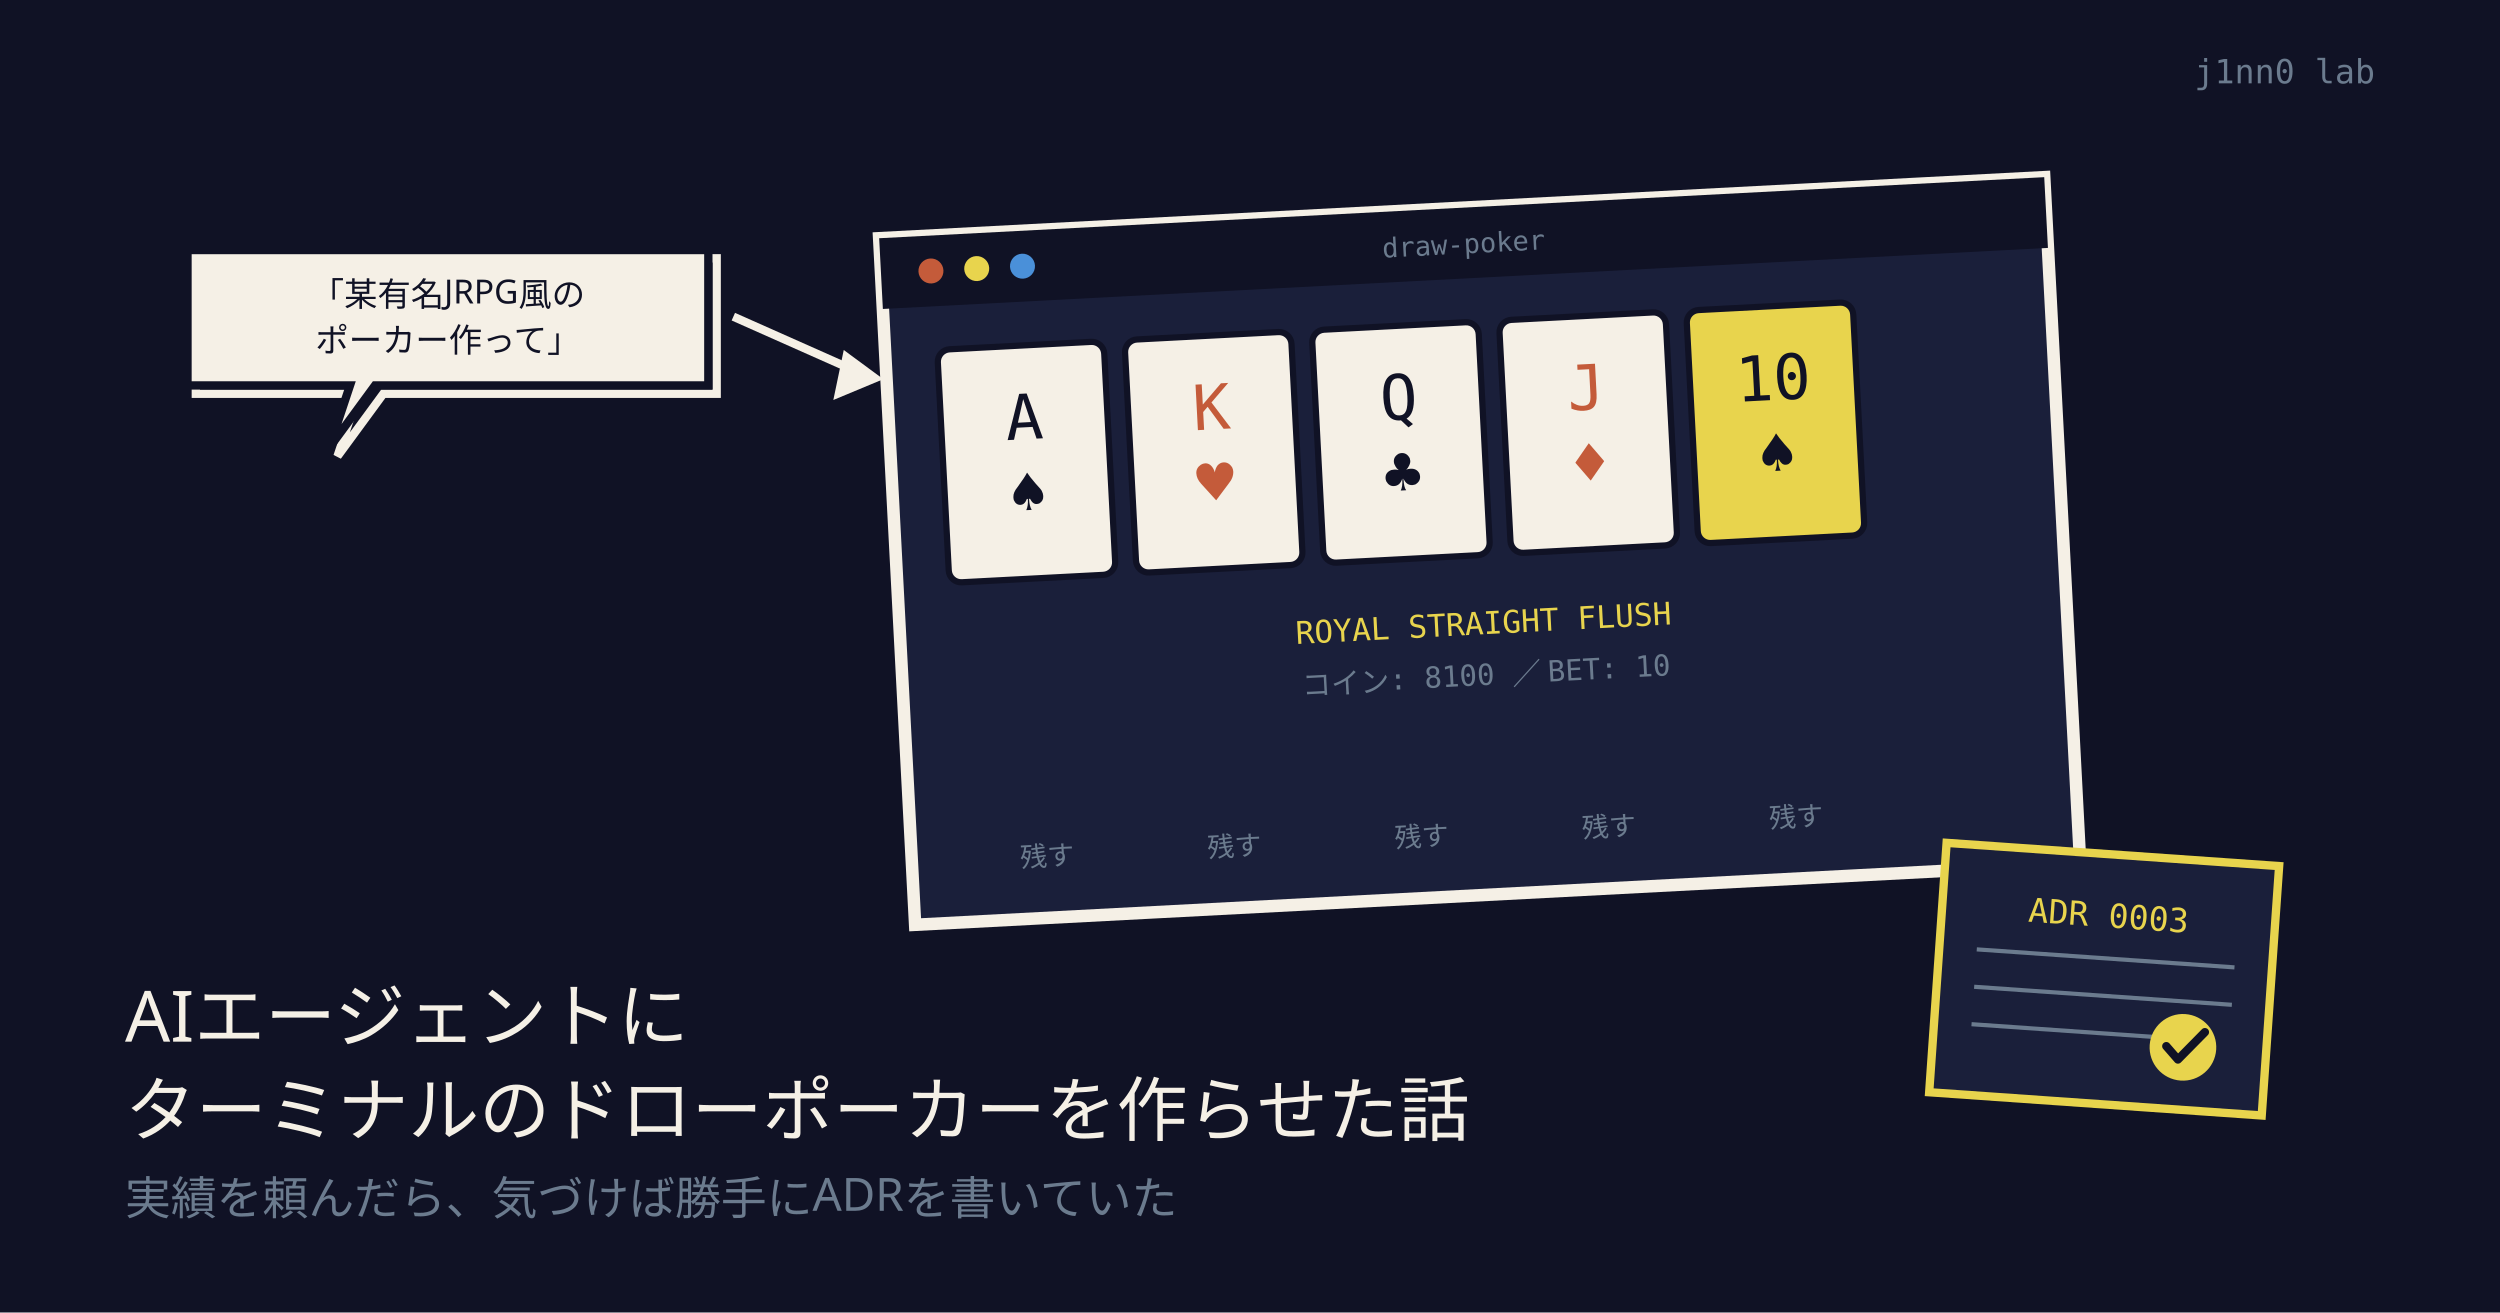
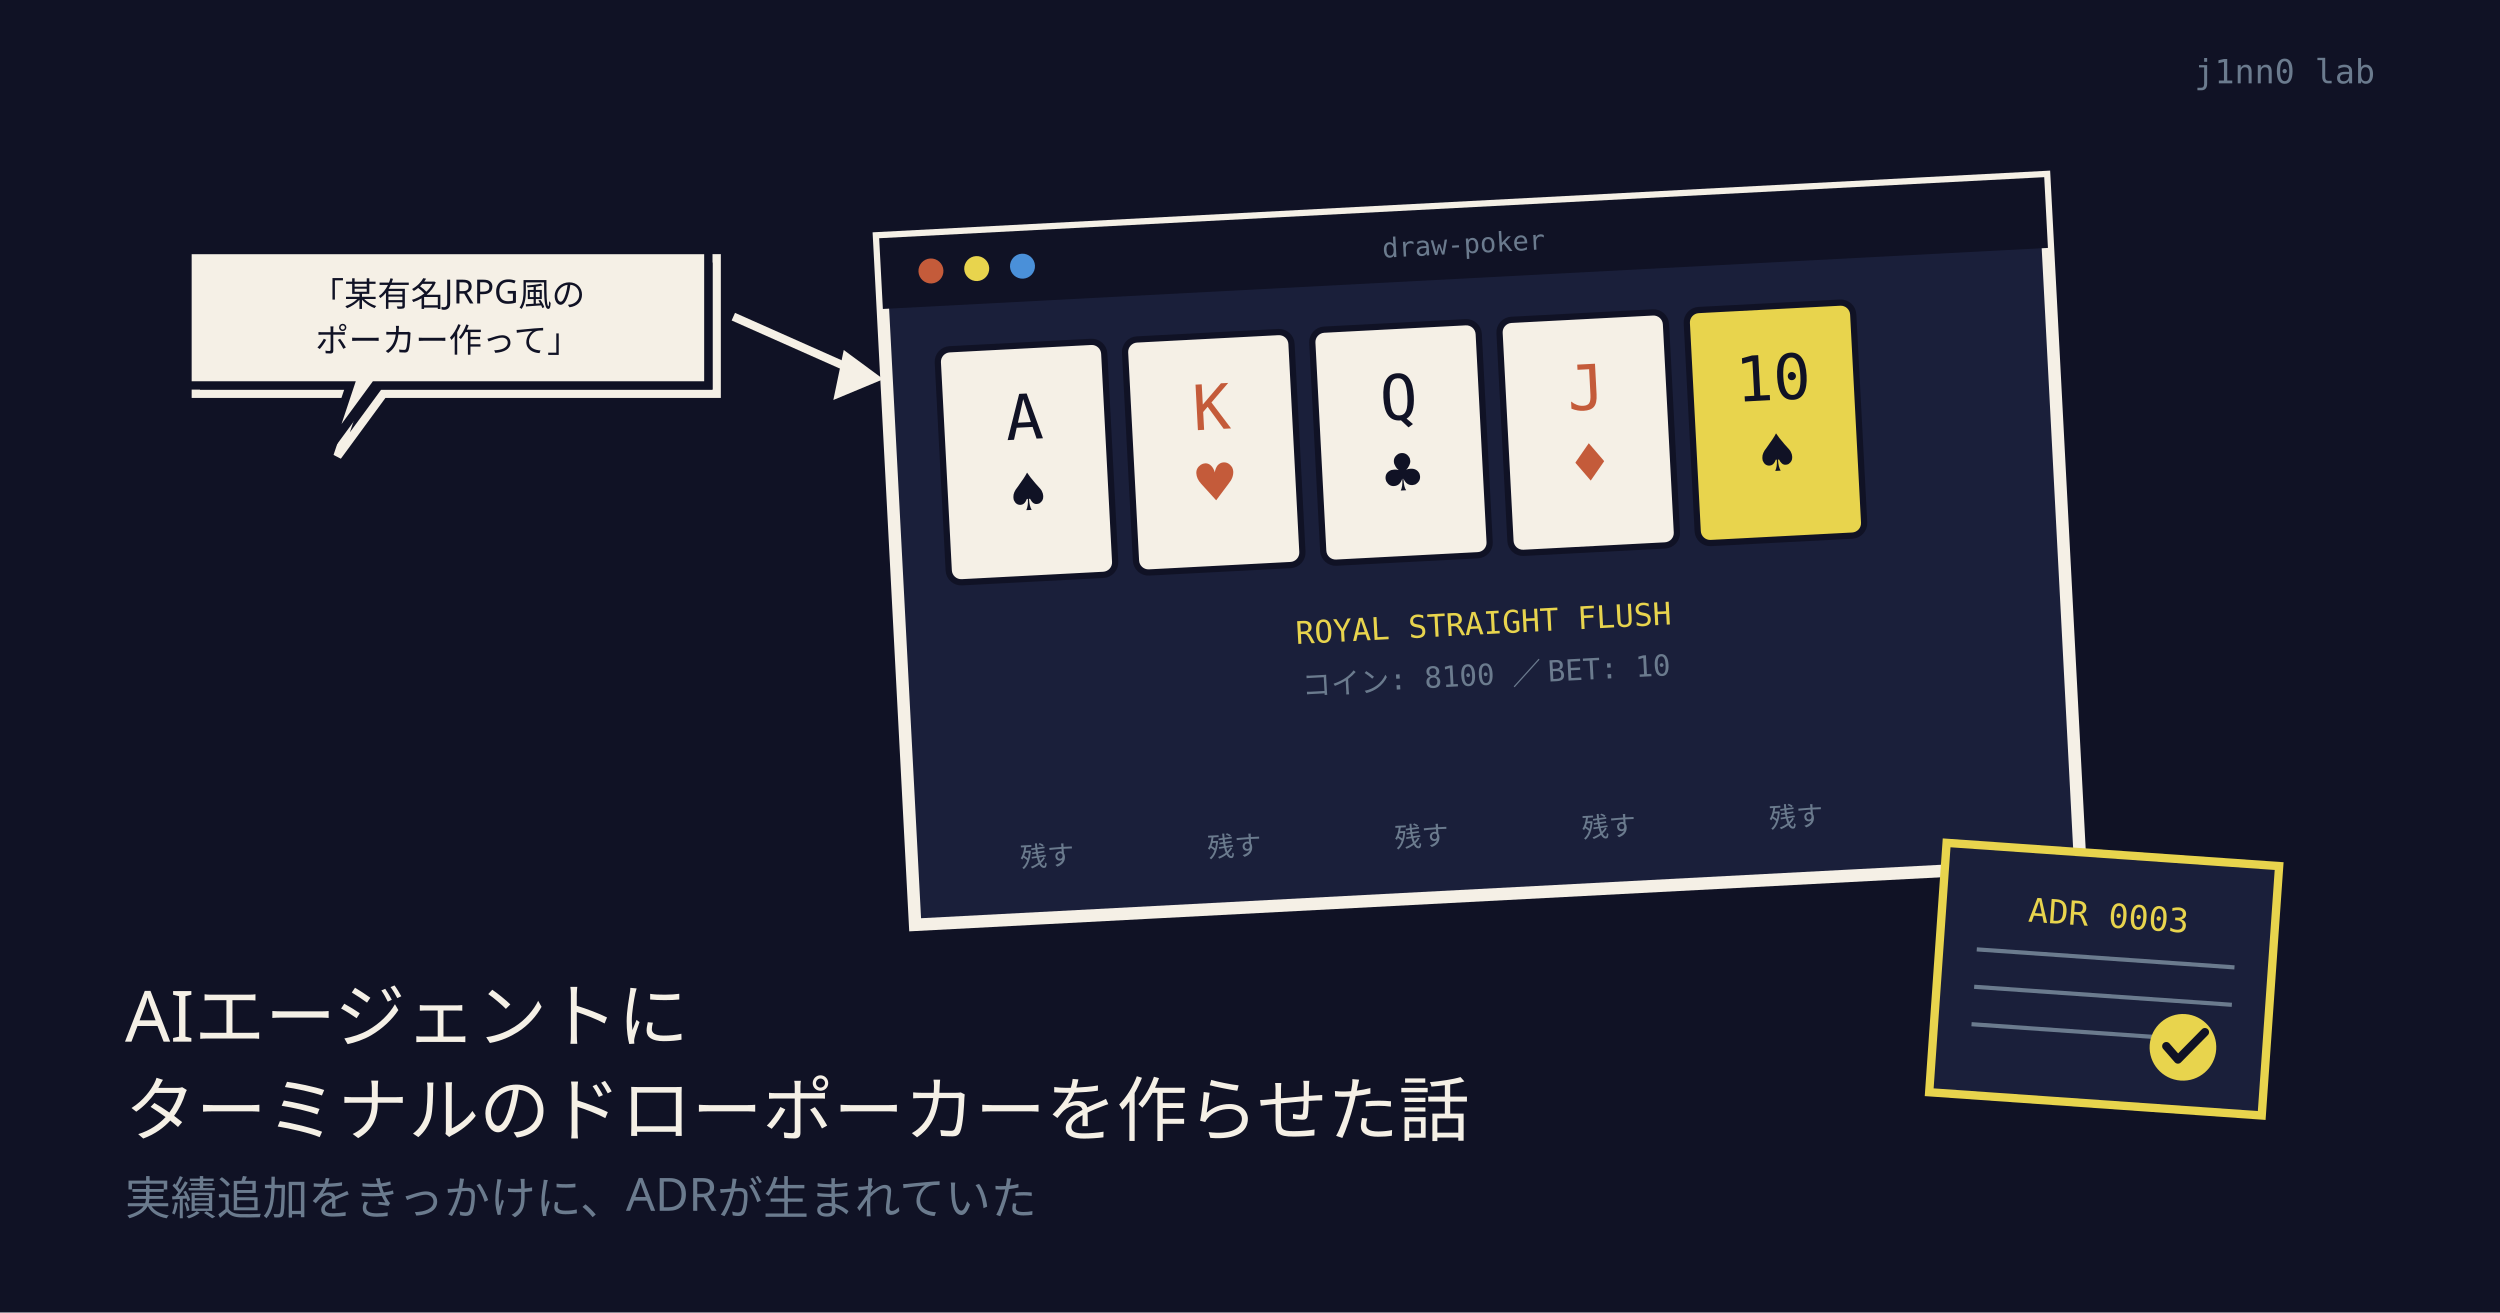
<svg xmlns="http://www.w3.org/2000/svg" width="1200" height="630" viewBox="0 0 1200 630">
  <rect width="1200" height="630" fill="#101225" />
  <g transform="rotate(-3 700 260)">
    <rect x="430" y="100" width="560" height="330" fill="#1A1F3A" stroke="#F5F0E6" stroke-width="6" />
    <rect x="430" y="100" width="560" height="34" fill="#101225" />
    <circle cx="454" cy="117" r="6" fill="#C45B3A" />
    <circle cx="476" cy="117" r="6" fill="#E8D44D" />
    <circle cx="498" cy="117" r="6" fill="#4A90D9" />
    <text x="710" y="122" font-family="Menlo, monospace" font-size="13" fill="#6B7B8E" text-anchor="middle">draw-poker</text>
    <g font-family="Menlo, monospace" font-size="30" text-anchor="middle">
      <rect x="455" y="155" width="80" height="112" rx="6" fill="#F5F0E6" stroke="#101225" stroke-width="3" />
      <text x="495" y="200" fill="#101225">A</text>
      <text x="495" y="236" fill="#101225">♠</text>
      <rect x="545" y="155" width="80" height="112" rx="6" fill="#F5F0E6" stroke="#101225" stroke-width="3" />
      <text x="585" y="200" fill="#C45B3A">K</text>
      <text x="585" y="236" fill="#C45B3A">♥</text>
      <rect x="635" y="155" width="80" height="112" rx="6" fill="#F5F0E6" stroke="#101225" stroke-width="3" />
      <text x="675" y="200" fill="#101225">Q</text>
      <text x="675" y="236" fill="#101225">♣</text>
      <rect x="725" y="155" width="80" height="112" rx="6" fill="#F5F0E6" stroke="#101225" stroke-width="3" />
      <text x="765" y="200" fill="#C45B3A">J</text>
      <text x="765" y="236" fill="#C45B3A">♦</text>
      <rect x="815" y="155" width="80" height="112" rx="6" fill="#E8D44D" stroke="#101225" stroke-width="3" />
      <text x="855" y="200" fill="#101225">10</text>
      <text x="855" y="236" fill="#101225">♠</text>
    </g>
    <text x="710" y="305" font-family="Menlo, monospace" font-size="15" fill="#E8D44D" text-anchor="middle">ROYAL STRAIGHT FLUSH</text>
    <text x="710" y="330" font-family="Menlo, monospace" font-size="14" fill="#6B7B8E" text-anchor="middle">コイン: 8100  ／  BET: 10</text>
    <g font-family="Hiragino Sans, sans-serif" font-size="13" fill="#6B7B8E" text-anchor="middle">
      <text x="495" y="405">残す</text>
      <text x="585" y="405">残す</text>
      <text x="675" y="405">残す</text>
      <text x="765" y="405">残す</text>
      <text x="855" y="405">残す</text>
    </g>
  </g>
  <path d="M 90,120 L 340,120 L 340,185 L 180,185 L 158,215 L 168,185 L 90,185 Z" fill="#101225" stroke="#F5F0E6" stroke-width="4" transform="translate(4,4)" />
  <path d="M 90,120 L 340,120 L 340,185 L 180,185 L 158,215 L 168,185 L 90,185 Z" fill="#F5F0E6" stroke="#101225" stroke-width="4" />
  <text x="215" y="147" font-family="Hiragino Sans, sans-serif" font-size="16" fill="#101225" text-anchor="middle">「某有名JRPG風の</text>
  <text x="215" y="169" font-family="Hiragino Sans, sans-serif" font-size="16" fill="#101225" text-anchor="middle">ポーカー作って」</text>
  <line x1="352" y1="152" x2="415" y2="180" stroke="#F5F0E6" stroke-width="4" />
  <polygon points="405,168 400,192 424,182" fill="#F5F0E6" />
  <g transform="rotate(4 1010 470)">
    <rect x="930" y="410" width="160" height="120" fill="#1A1F3A" stroke="#E8D44D" stroke-width="4" />
    <text x="1010" y="445" font-family="Menlo, monospace" font-size="16" fill="#E8D44D" text-anchor="middle">ADR 0003</text>
    <line x1="948" y1="460" x2="1072" y2="460" stroke="#6B7B8E" stroke-width="2" />
    <line x1="948" y1="478" x2="1072" y2="478" stroke="#6B7B8E" stroke-width="2" />
    <line x1="948" y1="496" x2="1040" y2="496" stroke="#6B7B8E" stroke-width="2" />
    <circle cx="1050" cy="500" r="16" fill="#E8D44D" />
    <path d="M 1042,500 L 1048,506 L 1060,492" stroke="#101225" stroke-width="4" fill="none" stroke-linecap="round" stroke-linejoin="round" />
  </g>
  <text x="60" y="500" font-family="Hiragino Sans, sans-serif" font-size="34" fill="#F5F0E6" text-anchor="start">AIエージェントに</text>
  <text x="60" y="545" font-family="Hiragino Sans, sans-serif" font-size="34" fill="#F5F0E6" text-anchor="start">ターミナルのドローポーカーを作らせた話</text>
-   <text x="60" y="583" font-family="Hiragino Sans, sans-serif" font-size="22" fill="#6B7B8E" text-anchor="start">実績を頼んだら、気づけば勝手にADRを書いていた</text>
+   <text x="60" y="583" font-family="Hiragino Sans, sans-serif" font-size="22" fill="#6B7B8E" text-anchor="start">実績追加をきっかけに、ADRが生まれていた</text>
  <text x="1140" y="40" font-family="Menlo, monospace" font-size="16" fill="#6B7B8E" text-anchor="end">j1nn0 lab</text>
</svg>
